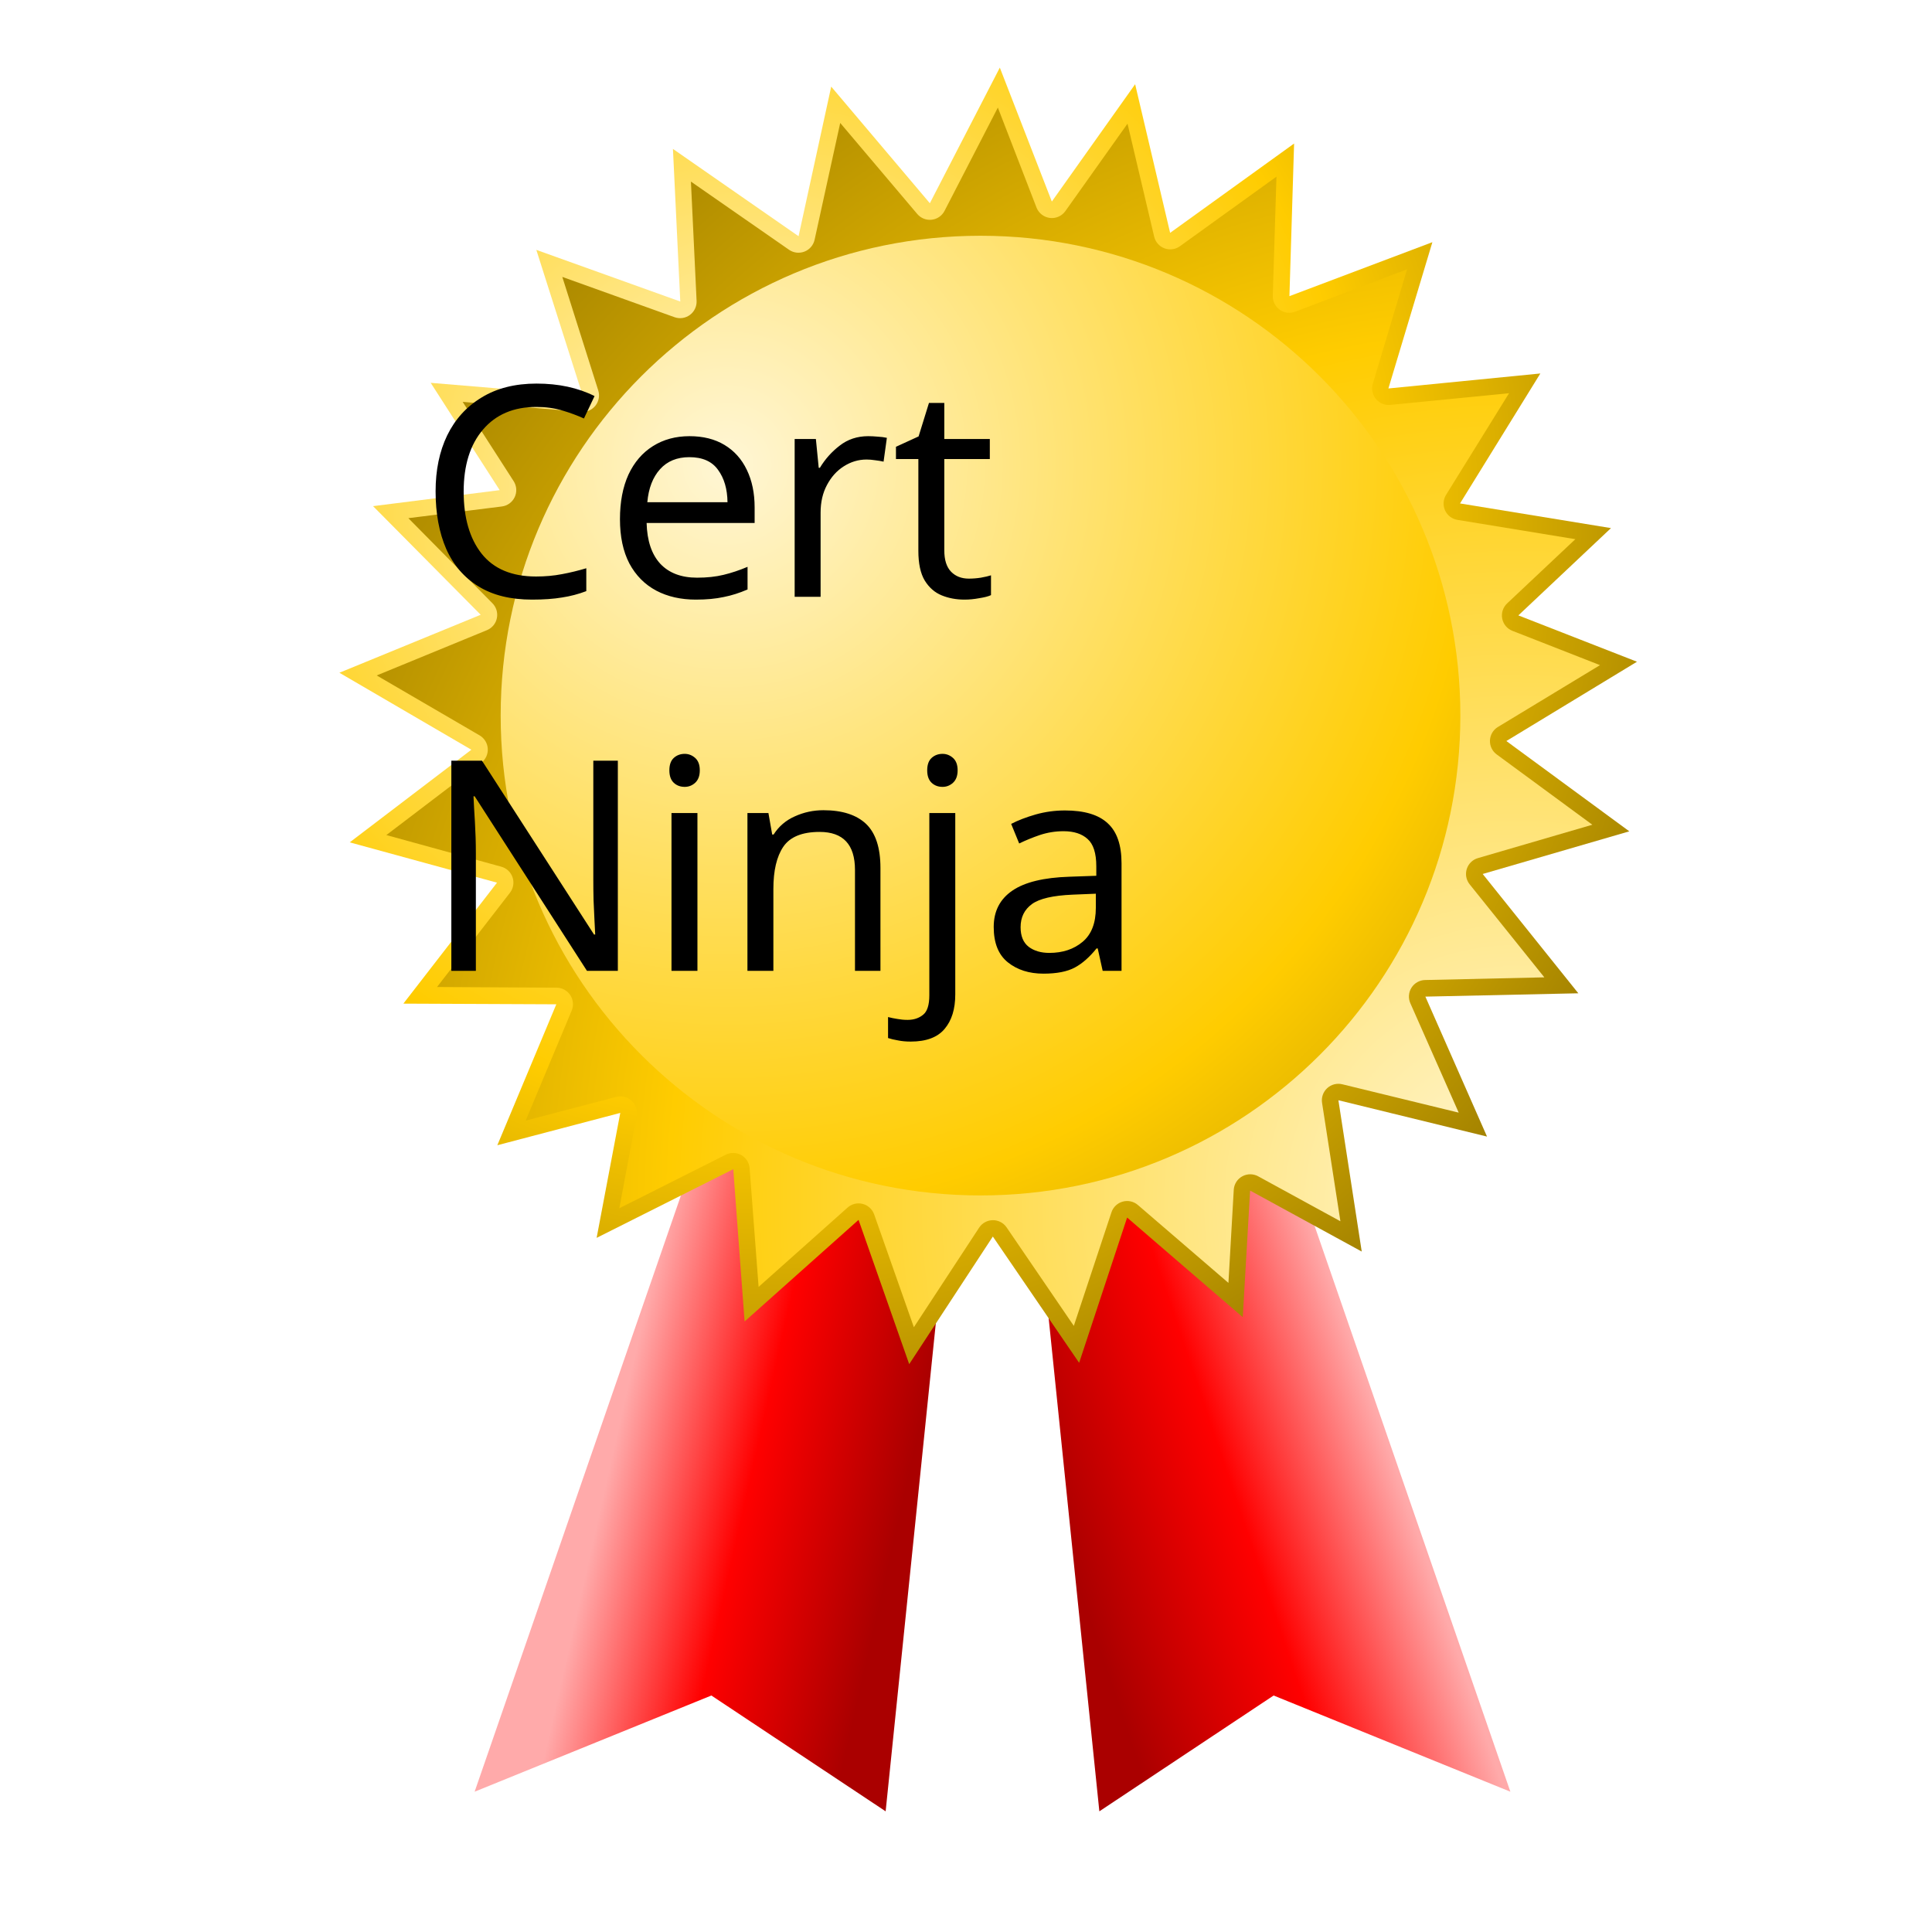
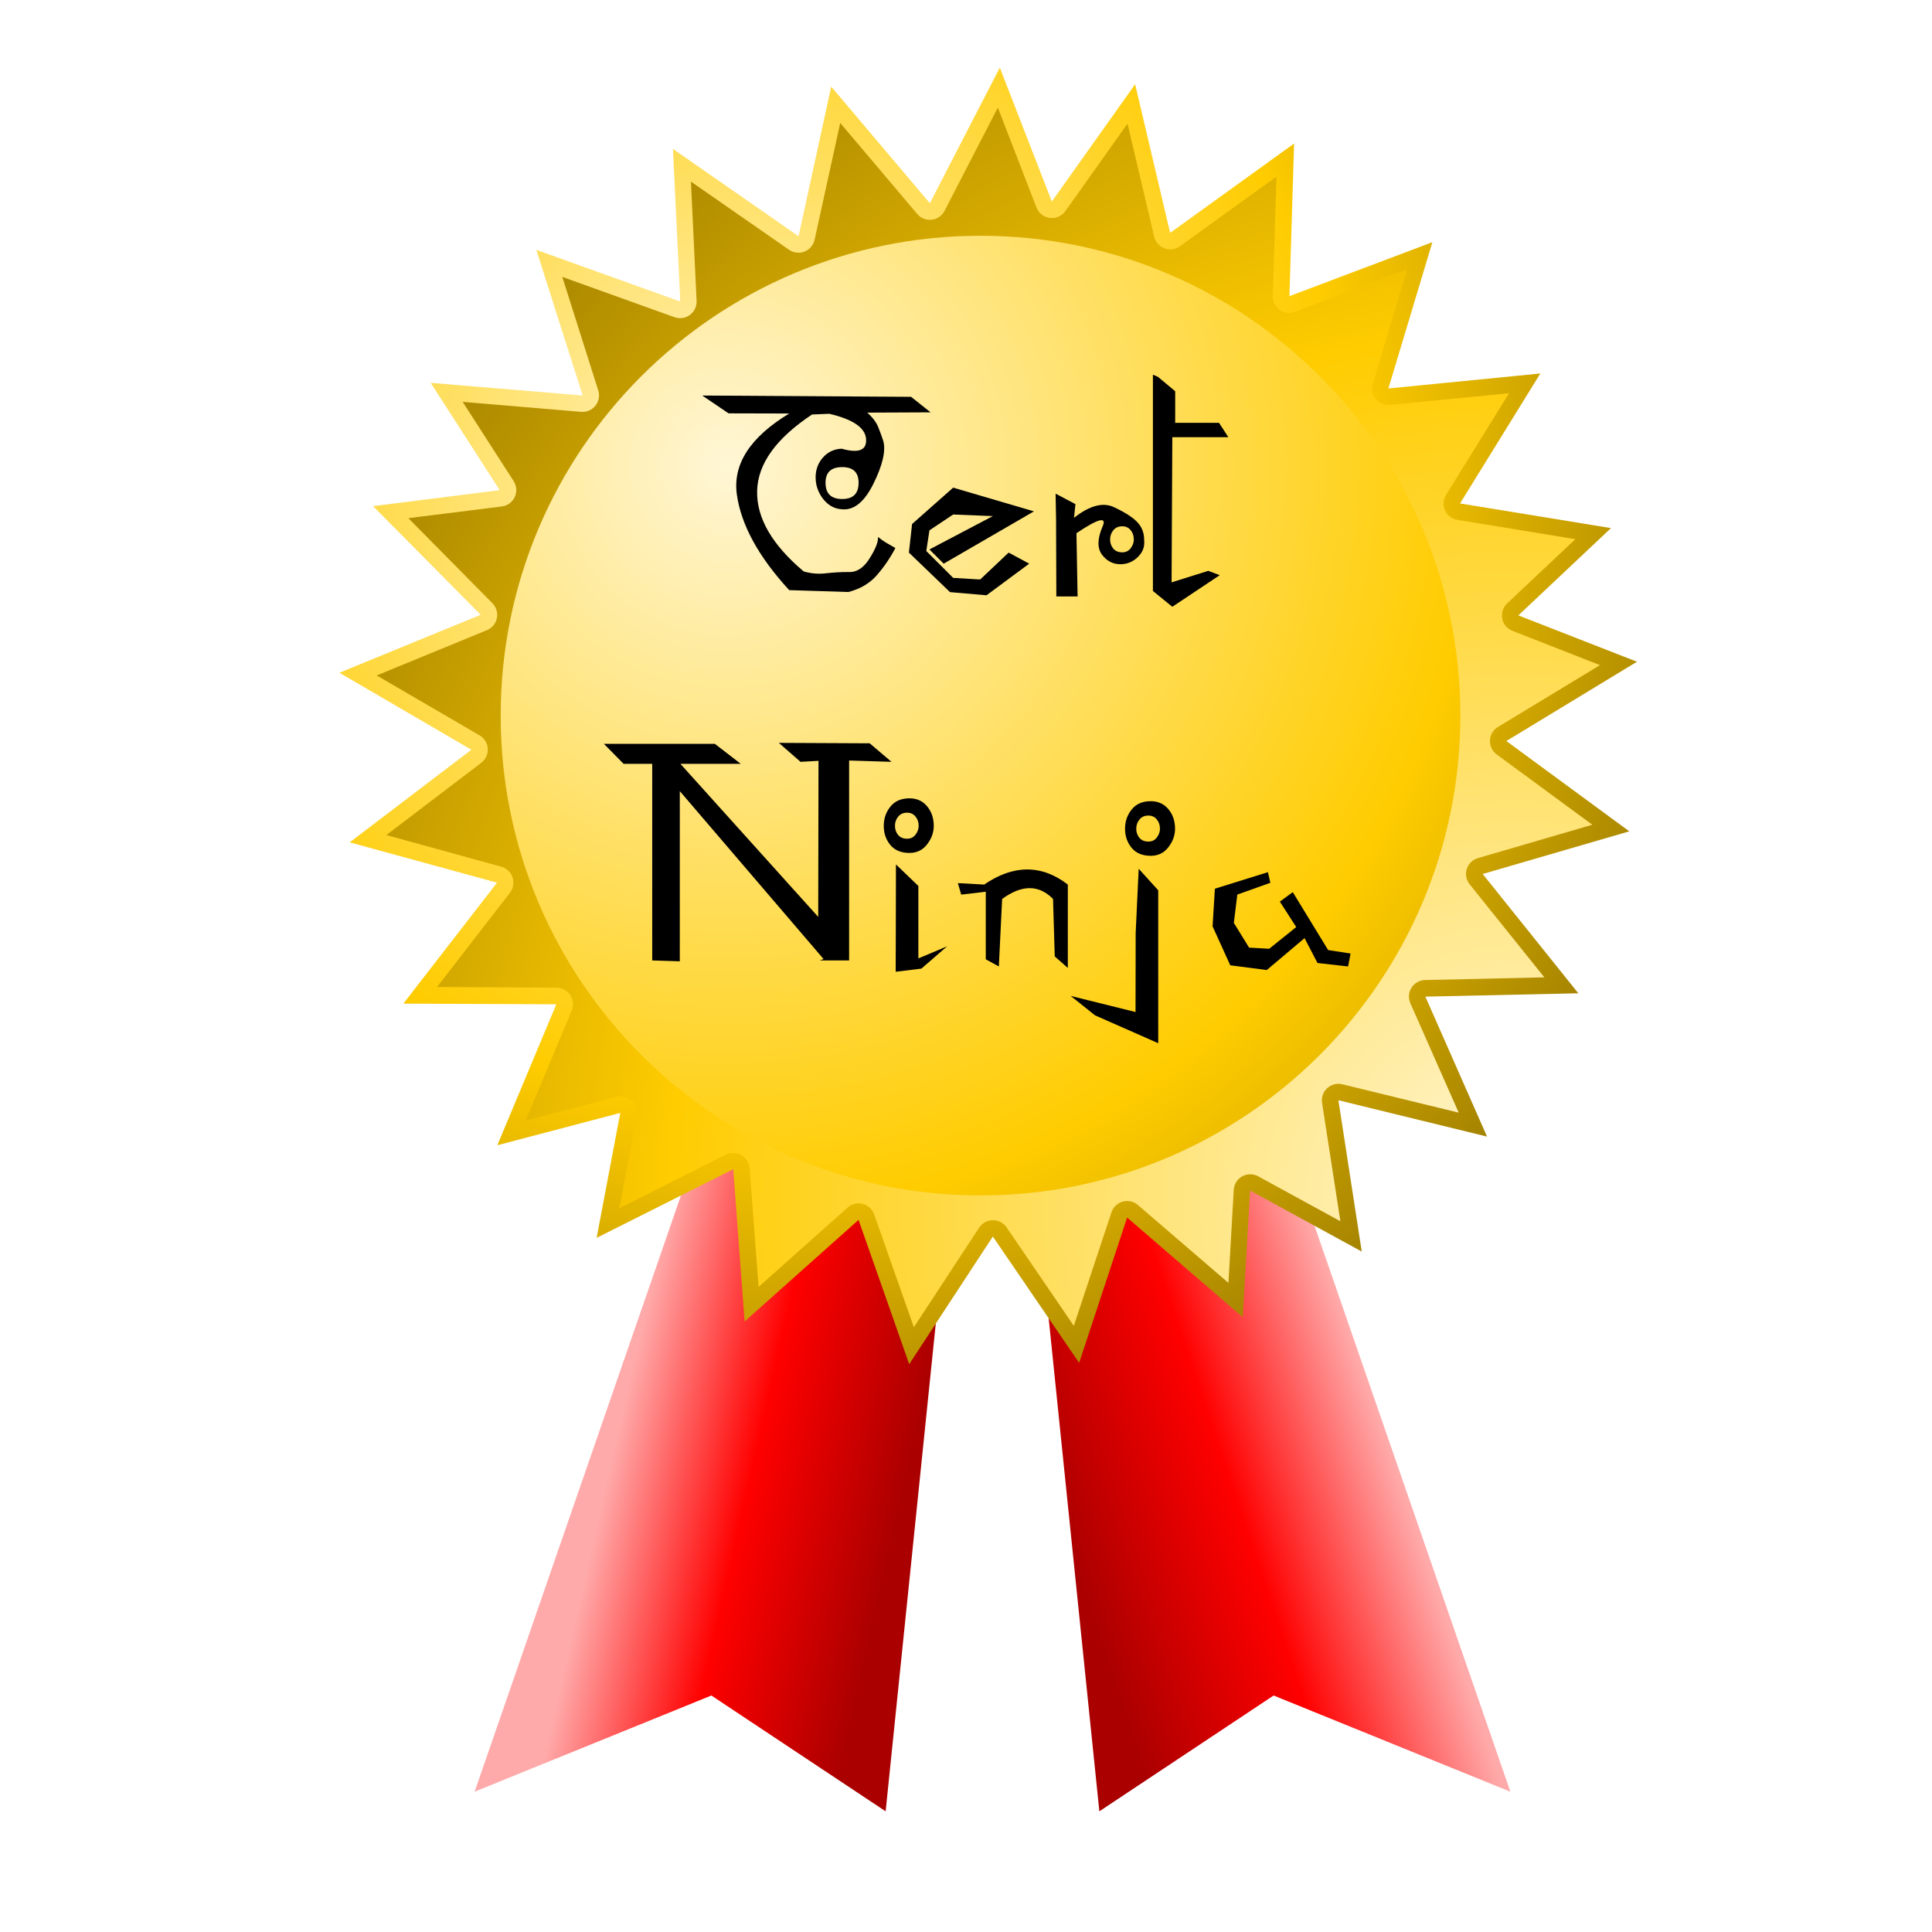
<svg xmlns="http://www.w3.org/2000/svg" xmlns:xlink="http://www.w3.org/1999/xlink" id="svg2" viewBox="0 0 128 128" version="1.1">
  <defs id="defs4">
    <linearGradient id="linearGradient3860">
      <stop id="stop3862" style="stop-color:#aa0000" offset="0" />
      <stop id="stop3868" style="stop-color:#ff0000" offset=".523" />
      <stop id="stop3864" style="stop-color:#ffaaaa" offset="1" />
    </linearGradient>
    <linearGradient id="linearGradient3792">
      <stop id="stop3794" style="stop-color:#fff6d5" offset="0" />
      <stop id="stop3800" style="stop-color:#ffcc00" offset=".54" />
      <stop id="stop3796" style="stop-color:#806600" offset="1" />
    </linearGradient>
    <radialGradient id="radialGradient3798" xlink:href="#linearGradient3792" gradientUnits="userSpaceOnUse" cy="68.019" cx="54.995" gradientTransform="matrix(1.1961 0 0 1.2082 -15.627 875.38)" r="61.344" />
    <radialGradient id="radialGradient3854" xlink:href="#linearGradient3792" gradientUnits="userSpaceOnUse" cy="68.862" cx="58.25" gradientTransform="matrix(2.8056 -.65556 .65556 2.8056 -150.32 -86.148)" r="45" />
    <linearGradient id="linearGradient3908" y2="167.77" xlink:href="#linearGradient3860" gradientUnits="userSpaceOnUse" x2="112.43" gradientTransform="matrix(.87138 0 0 .70646 -4.2816 906.7)" y1="174.67" x1="87.151" />
    <linearGradient id="linearGradient3911" y2="151.22" xlink:href="#linearGradient3860" gradientUnits="userSpaceOnUse" x2="53.337" gradientTransform="matrix(.87138 0 0 .70646 -4.2816 906.7)" y1="155.28" x1="75.502" />
    <radialGradient id="radialGradient3913" xlink:href="#linearGradient3792" gradientUnits="userSpaceOnUse" cy="111.65" cx="102.58" gradientTransform="matrix(1.6946 0 0 1.7443 -73.338 809.43)" r="61.344" />
  </defs>
  <g id="layer1" transform="translate(0 -924.36)">
    <path id="path3856" style="fill:url(#linearGradient3911)" d="m50.615 987.66-19.17 55.405 15.685-6.373 11.546 7.673 5.882-57.226-6.1-4.942z" />
    <path id="path3858" d="m80.896 987.66 19.17 55.405-15.685-6.373-11.546 7.673-5.882-57.226 6.1-4.942z" style="fill:url(#linearGradient3908)" />
    <path id="path3001" style="fill-rule:evenodd;fill:url(#radialGradient3798)" d="m66.241 928.84-4.636 8.985-6.535-7.727-2.163 9.912-8.323-5.784 0.486 10.111-9.537-3.422 3.069 9.648-10.067-0.839 4.57 7.109-8.389 1.06 7.131 7.197-9.361 3.841 8.742 5.1-8.058 6.137 9.758 2.671-6.204 8.014 10.133 0.044-3.908 9.338 8.146-2.142-1.567 8.279 9.052-4.548 0.751 10.089 7.55-6.733 3.356 9.559 5.541-8.455 5.718 8.367 3.179-9.625 7.661 6.601 0.486-8.389 7.396 4.04-1.545-10.023 9.846 2.406-4.084-9.272 10.133-0.221-6.336-7.904 9.714-2.826-8.146-5.983 8.654-5.254-7.859-3.069 6.137-5.784-10.001-1.634 5.321-8.61-10.067 0.993 2.914-9.692-9.471 3.576 0.309-10.111-8.213 5.917-2.318-9.846-5.519 7.771z" />
    <path id="path3843" style="fill-rule:evenodd;fill:url(#radialGradient3913)" d="m66.109 931.49-3.532 6.844a1.094 1.094 0 0 1 -1.81 0.199l-5.1-6.027-1.7 7.749a1.094 1.094 0 0 1 -1.678 0.662l-6.513-4.526 0.375 7.904a1.094 1.094 0 0 1 -1.457 1.082l-7.44-2.671 2.384 7.528a1.094 1.094 0 0 1 -1.126 1.413l-7.859-0.662 3.378 5.254a1.094 1.094 0 0 1 -0.795 1.678l-6.181 0.773 5.563 5.63a1.094 1.094 0 0 1 -0.353 1.788l-7.307 3.002 6.822 3.974a1.094 1.094 0 0 1 0.11 1.81l-6.292 4.791 7.617 2.097a1.094 1.094 0 0 1 0.574 1.722l-4.835 6.248 7.904 0.044a1.094 1.094 0 0 1 1.016 1.523l-3.047 7.285 5.983-1.567a1.094 1.094 0 0 1 1.369 1.258l-1.148 6.115 7.065-3.554a1.094 1.094 0 0 1 1.567 0.883l0.596 7.881 5.894-5.254a1.094 1.094 0 0 1 1.766 0.464l2.627 7.462 4.327-6.601a1.094 1.094 0 0 1 1.81 -0.023l4.46 6.535 2.495-7.528a1.094 1.094 0 0 1 1.744 -0.486l6.005 5.166 0.353-6.181a1.094 1.094 0 0 1 1.612 -0.883l5.453 2.98-1.214-7.837a1.094 1.094 0 0 1 1.347 -1.236l7.705 1.877-3.201-7.241a1.094 1.094 0 0 1 0.971 -1.545l7.904-0.177-4.945-6.159a1.094 1.094 0 0 1 0.552 -1.744l7.572-2.208-6.336-4.658a1.094 1.094 0 0 1 0.066 -1.81l6.778-4.106-5.806-2.274a1.094 1.094 0 0 1 -0.353 -1.81l4.526-4.261-7.815-1.28a1.094 1.094 0 0 1 -0.751 -1.656l4.173-6.733-7.881 0.773a1.094 1.094 0 0 1 -1.148 -1.391l2.274-7.594-7.396 2.804a1.094 1.094 0 0 1 -1.501 -1.06l0.243-7.881-6.402 4.614a1.094 1.094 0 0 1 -1.7 -0.64l-1.766-7.484-4.128 5.806a1.094 1.094 0 0 1 -1.899 -0.243l-2.561-6.623z" />
    <path id="path3022" style="fill-rule:evenodd;fill:url(#radialGradient3854)" d="M 127,92.362 A 45,45 0 0 1 82,137.362 45,45 0 0 1 37,92.362 a 45,45 0 0 1 45,-45 45,45 0 0 1 45,45 z" transform="matrix(.70646 0 0 .70646 7.0317 906.52)" />
    <text xml:space="preserve" style="font-style:normal;font-weight:normal;font-size:40px;line-height:1.25;font-family:sans-serif;letter-spacing:0px;word-spacing:0px;fill:#000000;fill-opacity:1;stroke:none" x="54.25" y="970.86" id="text840">
      <tspan id="tspan838" x="54.25" y="1006.251" />
    </text>
-     <text xml:space="preserve" style="font-style:normal;font-weight:normal;font-size:19.5px;line-height:1.25;font-family:sans-serif;letter-spacing:0px;word-spacing:0px;fill:#000000;fill-opacity:1;stroke:none;stroke-width:0.488" x="64.625" y="963.895" id="text854">
-       <tspan id="tspan852" x="64.625" y="963.895" style="font-style:normal;font-variant:normal;font-weight:normal;font-stretch:normal;font-size:19.5px;font-family:Ani;-inkscape-font-specification:'Ani, Normal';font-variant-ligatures:normal;font-variant-caps:normal;font-variant-numeric:normal;font-feature-settings:normal;text-align:center;writing-mode:lr-tb;text-anchor:middle;stroke-width:0.488">Cert</tspan>
-       <tspan x="64.625" y="988.676" id="tspan856" style="font-style:normal;font-variant:normal;font-weight:normal;font-stretch:normal;font-size:19.5px;font-family:Ani;-inkscape-font-specification:'Ani, Normal';font-variant-ligatures:normal;font-variant-caps:normal;font-variant-numeric:normal;font-feature-settings:normal;text-align:center;writing-mode:lr-tb;text-anchor:middle;stroke-width:0.488">Ninja</tspan>
-     </text>
+     <g aria-label="Cert Ninja" style="font-style:normal;font-weight:normal;font-size:19.5px;line-height:1.25;font-family:sans-serif;letter-spacing:0px;word-spacing:0px;fill:#000000;fill-opacity:1;stroke:none;stroke-width:0.488" id="text854">
+       <path d="m 55.799,955.307 q -1.105,0 -1.105,1.038 0,1.076 1.105,1.076 1.085,0 1.085,-1.076 0,-1.038 -1.085,-1.038 z m -0.067,2.79 q -0.714,-0.057 -1.209,-0.695 -0.486,-0.638 -0.486,-1.419 0,-0.762 0.486,-1.314 0.495,-0.552 1.238,-0.581 1.695,0.476 1.619,-0.638 -0.076,-1.124 -2.438,-1.676 l -1.143,0.048 q -3.571,2.371 -3.637,5.056 -0.067,2.685 3.085,5.342 0.724,0.209 1.457,0.124 0.743,-0.086 1.504,-0.086 0.809,0.048 1.4,-0.895 0.6,-0.952 0.562,-1.428 0.267,0.219 0.571,0.4 0.305,0.181 0.581,0.333 -0.514,0.981 -1.228,1.8 -0.705,0.809 -1.885,1.114 l -3.923,-0.124 q -3.037,-3.304 -3.466,-6.322 -0.428,-3.018 3.466,-5.38 l -4.018,-0.01 -1.742,-1.181 13.835,0.086 1.295,1.028 -4.199,0.019 q 0.533,0.467 0.733,0.971 0.2,0.505 0.333,0.914 0.257,0.981 -0.657,2.828 -0.914,1.847 -2.133,1.685 z" style="font-style:normal;font-variant:normal;font-weight:normal;font-stretch:normal;font-size:19.5px;font-family:Ani;-inkscape-font-specification:'Ani, Normal';font-variant-ligatures:normal;font-variant-caps:normal;font-variant-numeric:normal;font-feature-settings:normal;text-align:center;writing-mode:lr-tb;text-anchor:middle;stroke-width:0.488" id="path836" />
+       <path d="m 62.521,961.705 5.98,-3.466 -5.351,-1.571 -2.723,2.409 -0.209,1.895 2.723,2.618 2.418,0.209 2.828,-2.095 -1.362,-0.733 -1.885,1.781 -1.79,-0.105 -1.781,-1.781 0.209,-1.371 1.571,-1.047 2.628,0.105 -4.199,2.209 z" style="font-style:normal;font-variant:normal;font-weight:normal;font-stretch:normal;font-size:19.5px;font-family:Ani;-inkscape-font-specification:'Ani, Normal';font-variant-ligatures:normal;font-variant-caps:normal;font-variant-numeric:normal;font-feature-settings:normal;text-align:center;writing-mode:lr-tb;text-anchor:middle;stroke-width:0.488" id="path838" />
+       <path d="m 75.118,960.105 q 0,0.305 -0.209,0.581 -0.209,0.267 -0.552,0.267 -0.39,0 -0.6,-0.248 -0.209,-0.257 -0.209,-0.6 0,-0.352 0.209,-0.609 0.209,-0.267 0.6,-0.267 0.343,0 0.552,0.257 0.209,0.248 0.209,0.619 z m -5.151,-1.362 0.009,2.571 0.009,2.561 h 1.409 l -0.076,-4.19 q 2.238,-1.504 1.704,-0.381 -0.486,1.171 -0.009,1.809 0.476,0.628 1.219,0.628 0.667,0 1.152,-0.476 0.495,-0.476 0.419,-1.143 0,-0.695 -0.457,-1.171 -0.448,-0.476 -1.543,-0.99 -1.095,-0.514 -2.647,0.705 l 0.095,-0.905 -1.314,-0.695 z" style="font-style:normal;font-variant:normal;font-weight:normal;font-stretch:normal;font-size:19.5px;font-family:Ani;-inkscape-font-specification:'Ani, Normal';font-variant-ligatures:normal;font-variant-caps:normal;font-variant-numeric:normal;font-feature-settings:normal;text-align:center;writing-mode:lr-tb;text-anchor:middle;stroke-width:0.488" id="path840" />
+       <path d="m 76.384,949.184 v 14.33 l 1.285,1.047 3.142,-2.095 -0.762,-0.286 -2.428,0.762 0.048,-9.617 h 3.713 l -0.619,-0.952 h -2.904 v -2.095 l -1.143,-0.952 z" style="font-style:normal;font-variant:normal;font-weight:normal;font-stretch:normal;font-size:19.5px;font-family:Ani;-inkscape-font-specification:'Ani, Normal';font-variant-ligatures:normal;font-variant-caps:normal;font-variant-numeric:normal;font-feature-settings:normal;text-align:center;writing-mode:lr-tb;text-anchor:middle;stroke-width:0.488" id="path842" />
+       <path d="m 56.256,974.746 v 13.245 h -1.933 l 0.238,-0.095 -9.522,-11.121 v 11.274 l -1.828,-0.057 v -13.026 h -1.895 l -1.304,-1.323 h 7.351 l 1.714,1.323 h -3.999 l 9.131,10.141 0.019,-10.34 -1.19,0.067 -1.438,-1.257 6.018,0.029 1.447,1.228 z" style="font-style:normal;font-variant:normal;font-weight:normal;font-stretch:normal;font-size:19.5px;font-family:Ani;-inkscape-font-specification:'Ani, Normal';font-variant-ligatures:normal;font-variant-caps:normal;font-variant-numeric:normal;font-feature-settings:normal;text-align:center;writing-mode:lr-tb;text-anchor:middle;stroke-width:0.488" id="path844" />
+       <path d="m 59.341,988.743 0.009,-2.847 0.009,-4.266 1.485,1.428 v 4.799 l 1.904,-0.8 -1.704,1.476 z m 2.523,-9.664 q 0,0.647 -0.438,1.219 -0.438,0.571 -1.171,0.571 -0.828,0 -1.266,-0.524 -0.438,-0.533 -0.438,-1.266 0,-0.733 0.438,-1.276 0.438,-0.552 1.266,-0.552 0.733,0 1.171,0.533 0.438,0.524 0.438,1.295 z m -1,0 q 0,-0.371 -0.209,-0.619 -0.209,-0.257 -0.552,-0.257 -0.39,0 -0.6,0.267 -0.209,0.257 -0.209,0.609 0,0.343 0.209,0.6 0.209,0.248 0.6,0.248 0.343,0 0.552,-0.267 0.209,-0.276 0.209,-0.581 z" style="font-style:normal;font-variant:normal;font-weight:normal;font-stretch:normal;font-size:19.5px;font-family:Ani;-inkscape-font-specification:'Ani, Normal';font-variant-ligatures:normal;font-variant-caps:normal;font-variant-numeric:normal;font-feature-settings:normal;text-align:center;writing-mode:lr-tb;text-anchor:middle;stroke-width:0.488" id="path846" />
+       <path d="m 63.682,983.63 1.628,-0.19 v 4.475 l 0.866,0.476 0.219,-4.475 q 1.961,-1.428 3.371,0 l 0.114,3.809 0.866,0.762 v -5.523 q -2.609,-2 -5.542,0 l -1.742,-0.095 z" style="font-style:normal;font-variant:normal;font-weight:normal;font-stretch:normal;font-size:19.5px;font-family:Ani;-inkscape-font-specification:'Ani, Normal';font-variant-ligatures:normal;font-variant-caps:normal;font-variant-numeric:normal;font-feature-settings:normal;text-align:center;writing-mode:lr-tb;text-anchor:middle;stroke-width:0.488" id="path848" />
+       <path d="m 75.232,991.409 0.009,-5.227 0.2,-4.266 1.295,1.428 v 10.131 l -4.19,-1.847 -1.609,-1.285 z m 2.618,-12.14 q 0,0.647 -0.438,1.219 -0.438,0.571 -1.171,0.571 -0.828,0 -1.266,-0.524 -0.438,-0.533 -0.438,-1.266 0,-0.733 0.438,-1.276 0.438,-0.552 1.266,-0.552 0.733,0 1.171,0.533 0.438,0.524 0.438,1.295 z m -1,0 q 0,-0.371 -0.209,-0.619 -0.209,-0.257 -0.552,-0.257 -0.39,0 -0.6,0.267 -0.209,0.257 -0.209,0.609 0,0.343 0.209,0.6 0.209,0.248 0.6,0.248 0.343,0 0.552,-0.267 0.209,-0.276 0.209,-0.581 z" style="font-style:normal;font-variant:normal;font-weight:normal;font-stretch:normal;font-size:19.5px;font-family:Ani;-inkscape-font-specification:'Ani, Normal';font-variant-ligatures:normal;font-variant-caps:normal;font-variant-numeric:normal;font-feature-settings:normal;text-align:center;writing-mode:lr-tb;text-anchor:middle;stroke-width:0.488" id="path850" />
+       <path d="m 84.002,982.144 -3.513,1.095 -0.152,2.495 1.171,2.58 2.418,0.314 2.504,-2.114 0.857,1.647 2.028,0.229 0.162,-0.857 -1.485,-0.229 -2.342,-3.837 -0.857,0.628 1.085,1.685 -1.79,1.438 -1.333,-0.076 -1.009,-1.638 0.229,-1.876 2.19,-0.781 z" style="font-style:normal;font-variant:normal;font-weight:normal;font-stretch:normal;font-size:19.5px;font-family:Ani;-inkscape-font-specification:'Ani, Normal';font-variant-ligatures:normal;font-variant-caps:normal;font-variant-numeric:normal;font-feature-settings:normal;text-align:center;writing-mode:lr-tb;text-anchor:middle;stroke-width:0.488" id="path852" />
+     </g>
  </g>
</svg>
